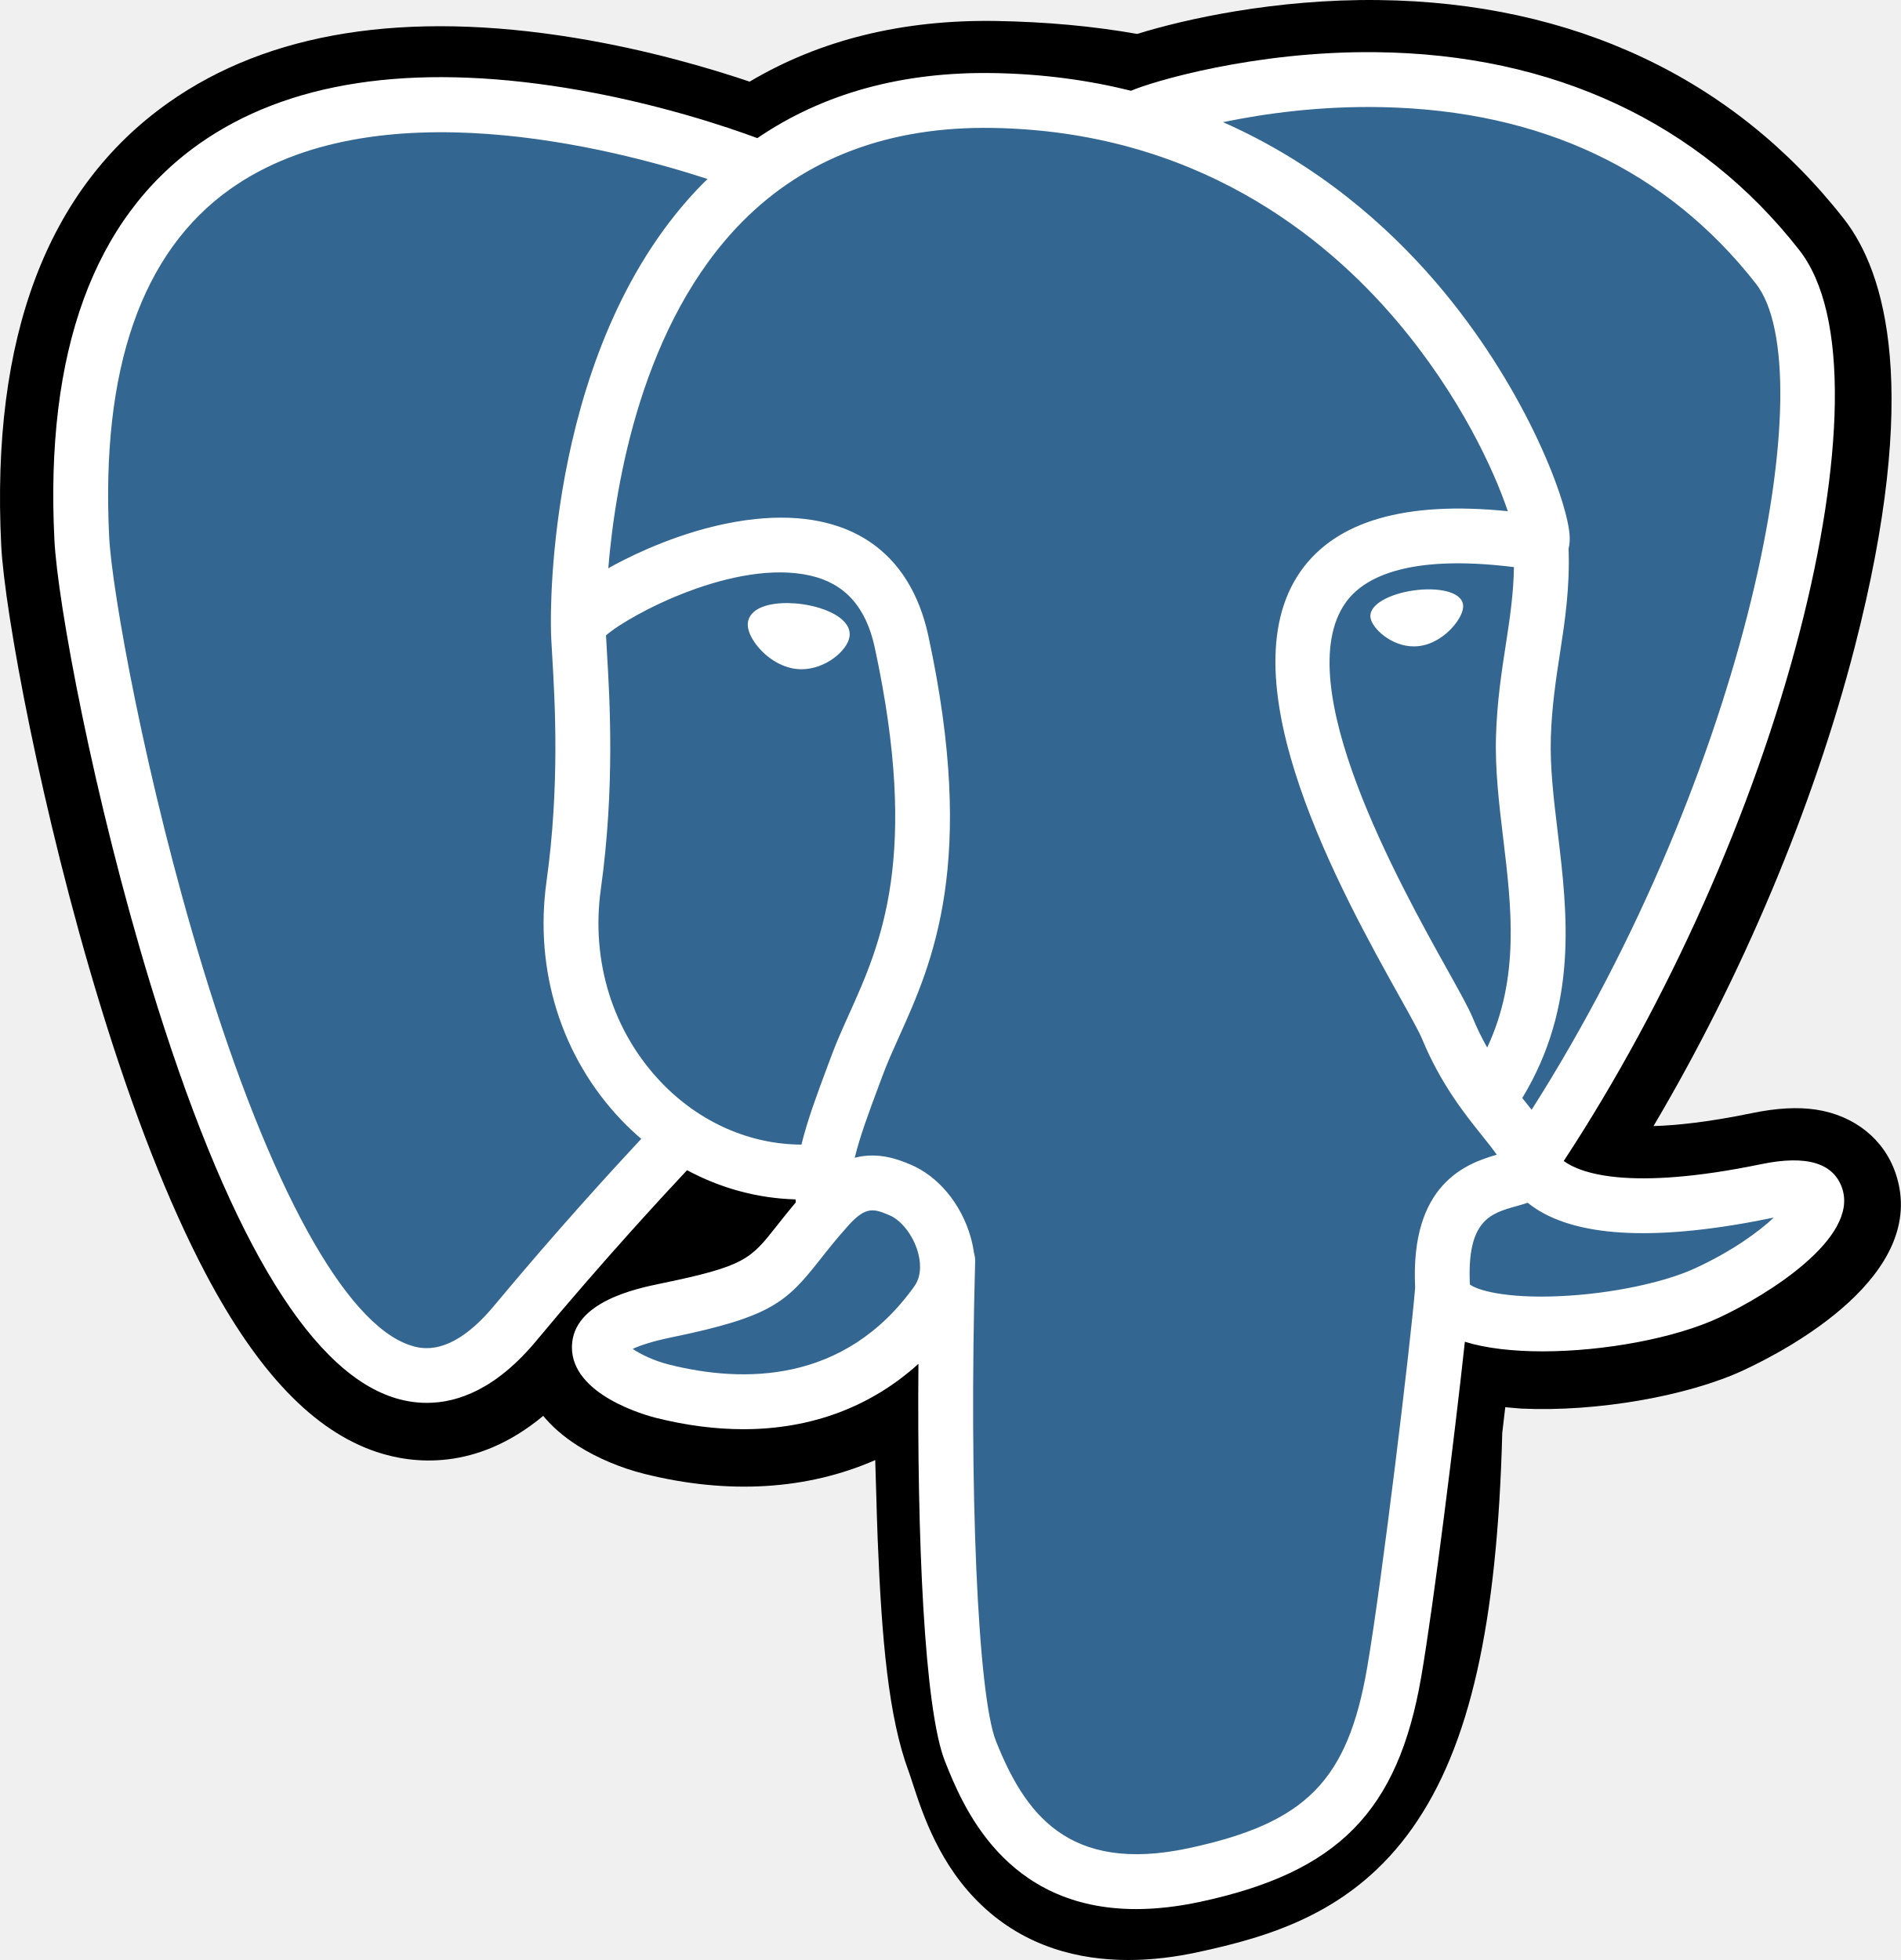
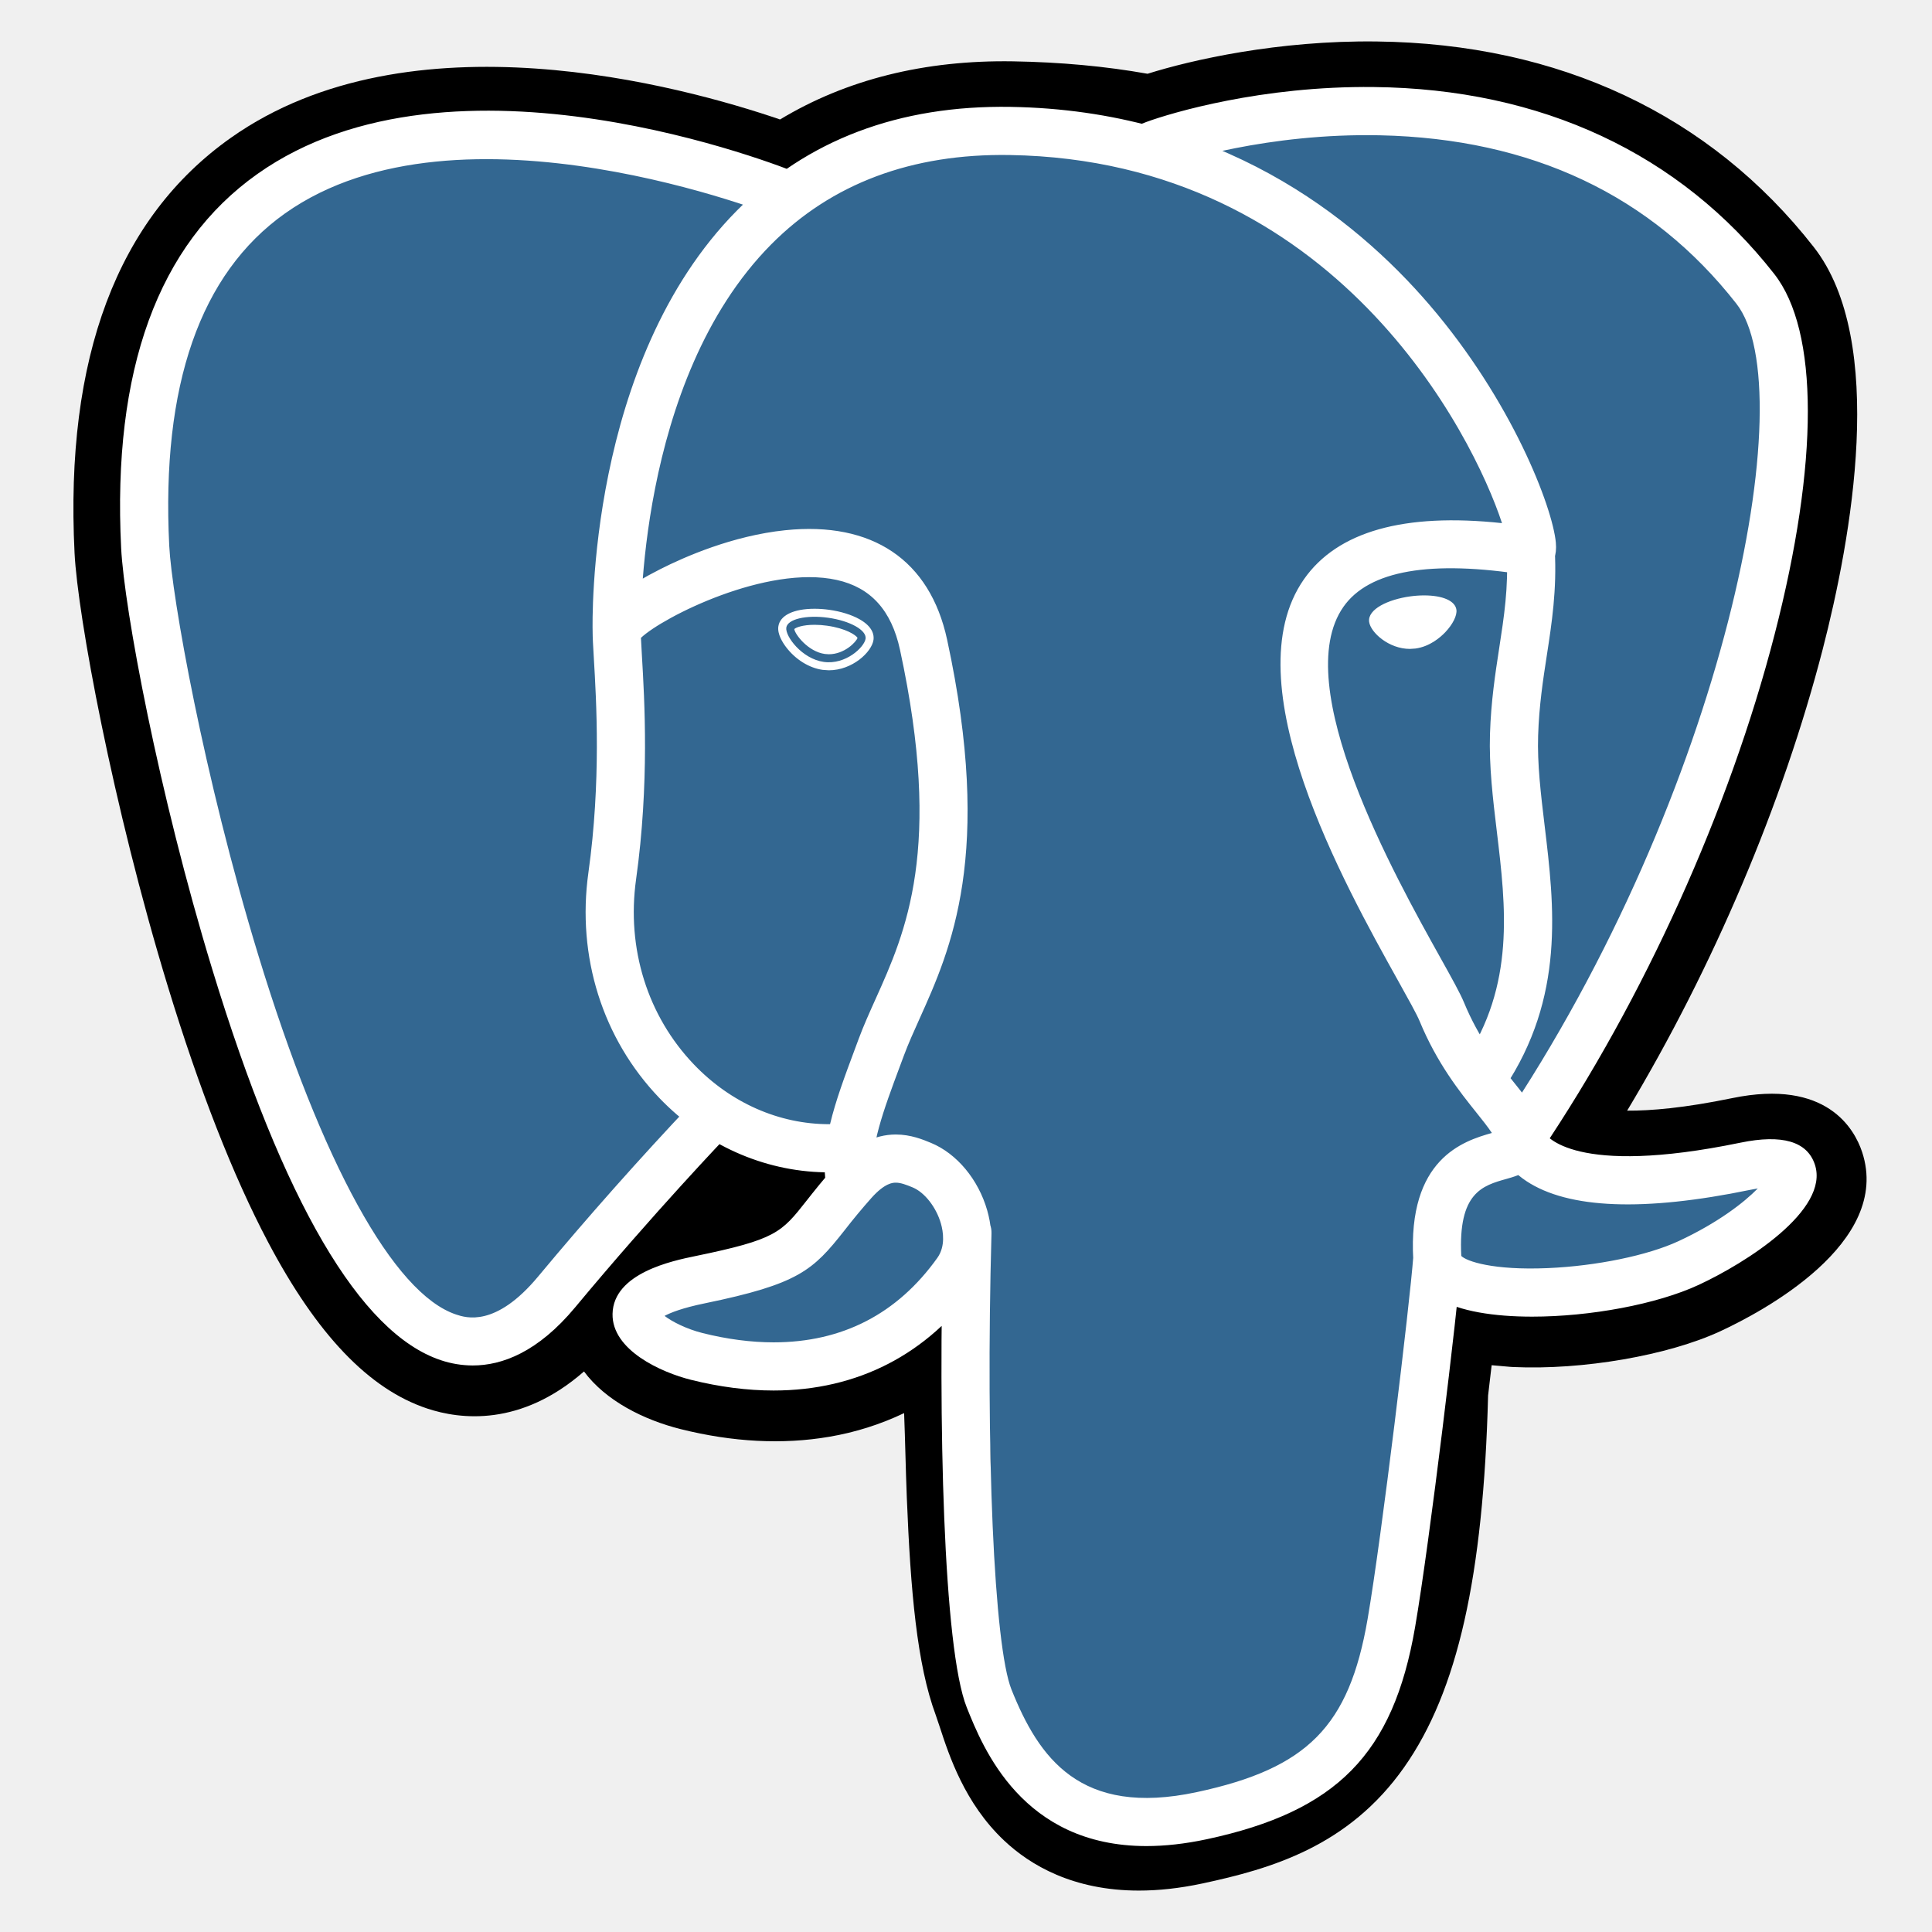
- <svg xmlns="http://www.w3.org/2000/svg" width="773.898" height="797.874" viewBox="0.297 0.364 255.386 263.298" version="1.1" preserveAspectRatio="xMidYMid">
-   <g>
-     <path d="M255.008,158.086 C253.473,153.437 249.452,150.199 244.252,149.422 C241.8,149.056 238.992,149.212 235.669,149.897 C229.877,151.092 225.58,151.547 222.444,151.635 C234.281,131.65 243.906,108.86 249.447,87.407 C258.406,52.718 253.619,36.915 248.024,29.767 C233.217,10.848 211.614,0.683 185.552,0.372 C171.649,0.202 159.444,2.947 153.077,4.921 C147.149,3.875 140.775,3.291 134.086,3.183 C121.55,2.983 110.473,5.716 101.008,11.333 C95.767,9.561 87.358,7.063 77.646,5.469 C54.804,1.719 36.394,4.641 22.928,14.154 C6.622,25.672 -0.937,45.684 0.461,73.634 C0.905,82.508 5.869,109.508 13.685,135.114 C18.177,149.832 22.967,162.054 27.922,171.444 C34.949,184.759 42.468,192.6 50.909,195.416 C55.64,196.992 64.236,198.096 73.277,190.567 C74.423,191.954 75.952,193.333 77.981,194.614 C80.558,196.239 83.709,197.567 86.856,198.354 C98.197,201.189 108.82,200.48 117.883,196.506 C117.939,198.118 117.982,199.658 118.018,200.988 C118.079,203.145 118.138,205.26 118.217,207.238 C118.754,220.612 119.664,231.011 122.36,238.287 C122.508,238.688 122.707,239.297 122.917,239.944 C124.262,244.062 126.511,250.956 132.233,256.355 C138.158,261.948 145.325,263.663 151.889,263.663 C155.181,263.663 158.322,263.231 161.077,262.641 C170.897,260.536 182.05,257.33 190.118,245.842 C197.746,234.982 201.454,218.625 202.125,192.851 C202.212,192.123 202.292,191.427 202.369,190.764 C202.422,190.316 202.475,189.859 202.529,189.402 L204.326,189.56 L204.789,189.591 C214.791,190.047 227.021,187.926 234.532,184.437 C240.467,181.683 259.486,171.642 255.008,158.086" fill="#000000">
- 
- </path>
-     <path d="M237.906,160.722 C208.166,166.857 206.121,156.788 206.121,156.788 C237.522,110.195 250.648,51.052 239.32,36.577 C208.417,-2.908 154.922,15.766 154.029,16.25 L153.742,16.302 C147.866,15.082 141.291,14.356 133.9,14.235 C120.444,14.014 110.236,17.763 102.49,23.637 C102.49,23.637 7.06,-15.677 11.499,73.081 C12.443,91.963 38.563,215.954 69.717,178.503 C81.104,164.808 92.106,153.229 92.106,153.229 C97.571,156.859 104.113,158.711 110.971,158.046 L111.504,157.594 C111.338,159.294 111.414,160.957 111.717,162.926 C103.691,171.893 106.05,173.467 90.006,176.77 C73.771,180.116 83.308,186.072 89.535,187.629 C97.084,189.517 114.548,192.191 126.348,175.672 L125.878,177.557 C129.022,180.076 131.23,193.94 130.86,206.509 C130.49,219.077 130.243,227.706 132.721,234.446 C135.199,241.186 137.668,256.351 158.76,251.832 C176.383,248.055 185.516,238.268 186.787,221.943 C187.688,210.336 189.729,212.052 189.857,201.675 L191.494,196.763 C193.381,181.03 191.794,175.954 202.651,178.315 L205.29,178.547 C213.282,178.91 223.741,177.261 229.88,174.408 C243.098,168.274 250.938,158.031 237.904,160.722 L237.906,160.722" fill="#336791">
- 
- </path>
-     <path d="M108.076,81.525 C105.397,81.152 102.969,81.497 101.741,82.427 C101.05,82.95 100.837,83.556 100.779,83.973 C100.625,85.078 101.4,86.3 101.875,86.93 C103.221,88.714 105.187,89.94 107.133,90.21 C107.415,90.249 107.696,90.268 107.975,90.268 C111.22,90.268 114.171,87.741 114.431,85.876 C114.756,83.54 111.365,81.983 108.076,81.525" fill="#FFFFFF">
- 
- </path>
-     <path d="M196.86,81.599 L196.86,81.599 C196.604,79.768 193.346,79.246 190.254,79.676 C187.166,80.106 184.172,81.5 184.422,83.335 C184.623,84.762 187.199,87.198 190.249,87.198 C190.507,87.198 190.767,87.181 191.029,87.144 C193.065,86.862 194.559,85.569 195.268,84.824 C196.35,83.688 196.975,82.422 196.86,81.599" fill="#FFFFFF">
- 
- </path>
-     <path d="M247.802,160.025 C246.668,156.596 243.018,155.493 236.954,156.745 C218.949,160.461 212.501,157.887 210.384,156.328 C224.379,135.007 235.892,109.236 242.103,85.191 C245.045,73.801 246.67,63.223 246.803,54.602 C246.95,45.138 245.338,38.184 242.014,33.936 C228.612,16.811 208.942,7.625 185.132,7.373 C168.763,7.189 154.933,11.378 152.252,12.556 C146.606,11.152 140.451,10.29 133.75,10.18 C121.462,9.981 110.84,12.923 102.046,18.919 C98.226,17.498 88.354,14.109 76.281,12.164 C55.409,8.803 38.823,11.35 26.987,19.735 C12.864,29.741 6.344,47.627 7.607,72.894 C8.032,81.396 12.876,107.548 20.52,132.593 C30.582,165.557 41.519,184.218 53.028,188.057 C54.375,188.506 55.929,188.82 57.641,188.82 C61.839,188.82 66.986,186.928 72.341,180.49 C81.236,169.789 89.541,160.822 92.602,157.564 C97.126,159.992 102.096,161.348 107.179,161.484 C107.188,161.617 107.202,161.75 107.214,161.882 C106.194,163.092 105.357,164.152 104.644,165.057 C101.122,169.528 100.389,170.459 89.052,172.793 C85.827,173.459 77.261,175.224 77.136,181.228 C77,187.788 87.261,190.543 88.43,190.835 C92.504,191.855 96.429,192.358 100.172,192.358 C109.275,192.357 117.286,189.366 123.688,183.577 C123.491,206.963 124.466,230.007 127.274,237.028 C129.573,242.776 135.192,256.823 152.938,256.822 C155.542,256.822 158.408,256.519 161.561,255.843 C180.082,251.872 188.125,243.687 191.236,225.64 C192.901,215.995 195.758,192.964 197.102,180.61 C199.938,181.495 203.589,181.9 207.536,181.899 C215.768,181.899 225.267,180.15 231.224,177.385 C237.916,174.277 249.992,166.651 247.802,160.025 L247.802,160.025 Z M203.696,76.545 C203.635,80.192 203.133,83.503 202.601,86.959 C202.028,90.676 201.436,94.519 201.287,99.184 C201.14,103.724 201.707,108.445 202.255,113.009 C203.363,122.228 204.5,131.721 200.099,141.087 C199.415,139.872 198.754,138.546 198.149,137.078 C197.602,135.752 196.414,133.622 194.77,130.674 C188.37,119.198 173.385,92.324 181.056,81.358 C183.341,78.094 189.14,74.738 203.696,76.545 L203.696,76.545 Z M186.052,14.758 C207.386,15.229 224.261,23.21 236.21,38.478 C245.374,50.189 235.283,103.476 206.07,149.447 C205.781,149.08 205.488,148.71 205.184,148.33 C205.063,148.178 204.939,148.024 204.814,147.868 C212.363,135.401 210.887,123.066 209.573,112.13 C209.033,107.642 208.524,103.403 208.653,99.421 C208.787,95.2 209.345,91.581 209.885,88.081 C210.548,83.768 211.223,79.305 211.037,74.044 C211.176,73.492 211.232,72.84 211.159,72.066 C210.684,67.021 204.924,51.922 193.184,38.255 C186.762,30.781 177.397,22.416 164.61,16.774 C170.11,15.634 177.631,14.571 186.052,14.758 L186.052,14.758 Z M66.674,175.778 C60.774,182.872 56.7,181.512 55.36,181.066 C46.629,178.154 36.5,159.702 27.569,130.442 C19.841,105.124 15.325,79.665 14.967,72.526 C13.839,49.948 19.312,34.213 31.235,25.757 C50.639,11.997 82.541,20.233 95.36,24.41 C95.176,24.592 94.984,24.762 94.802,24.947 C73.766,46.191 74.265,82.488 74.317,84.706 C74.315,85.562 74.387,86.774 74.485,88.441 C74.847,94.546 75.521,105.908 73.721,118.775 C72.049,130.732 75.735,142.435 83.832,150.884 C84.67,151.758 85.545,152.58 86.449,153.352 C82.845,157.212 75.012,165.748 66.674,175.778 L66.674,175.778 Z M89.153,145.785 C82.627,138.975 79.663,129.503 81.02,119.796 C82.92,106.203 82.219,94.365 81.842,88.005 C81.789,87.115 81.743,86.335 81.715,85.72 C84.788,82.995 99.029,75.365 109.184,77.692 C113.819,78.753 116.643,81.909 117.817,87.337 C123.893,115.44 118.621,127.153 114.385,136.566 C113.512,138.505 112.687,140.338 111.983,142.234 L111.437,143.7 C110.055,147.406 108.769,150.852 107.972,154.124 C101.034,154.103 94.285,151.14 89.153,145.785 L89.153,145.785 Z M90.218,183.685 C88.192,183.179 86.37,182.3 85.301,181.571 C86.194,181.15 87.783,180.579 90.539,180.012 C103.876,177.266 105.936,175.328 110.434,169.617 C111.465,168.308 112.634,166.823 114.253,165.015 C114.253,165.014 114.254,165.014 114.255,165.013 C116.666,162.313 117.769,162.771 119.769,163.601 C121.39,164.272 122.969,166.303 123.609,168.539 C123.912,169.595 124.252,171.6 123.139,173.159 C113.743,186.315 100.051,186.146 90.218,183.685 L90.218,183.685 Z M160.017,248.637 C143.701,252.133 137.924,243.808 134.117,234.291 C131.66,228.147 130.452,200.44 131.309,169.844 C131.32,169.437 131.262,169.043 131.15,168.674 C131.052,167.96 130.902,167.238 130.694,166.512 C129.42,162.06 126.315,158.336 122.59,156.792 C121.11,156.179 118.394,155.054 115.13,155.889 C115.826,153.021 117.033,149.782 118.342,146.275 L118.891,144.8 C119.509,143.137 120.285,141.414 121.105,139.59 C125.538,129.742 131.609,116.253 125.02,85.78 C122.552,74.366 114.31,68.792 101.816,70.087 C94.325,70.862 87.473,73.884 84.055,75.617 C83.32,75.989 82.648,76.349 82.02,76.699 C82.974,65.199 86.578,43.707 100.061,30.11 C108.549,21.549 119.854,17.321 133.628,17.549 C160.769,17.993 178.172,31.921 187.994,43.528 C196.458,53.529 201.041,63.604 202.87,69.037 C189.115,67.639 179.76,70.354 175.018,77.134 C164.701,91.882 180.662,120.506 188.333,134.263 C189.74,136.784 190.954,138.963 191.336,139.889 C193.834,145.943 197.068,149.985 199.429,152.935 C200.153,153.839 200.855,154.716 201.389,155.482 C197.223,156.683 189.74,159.458 190.422,173.329 C189.872,180.289 185.961,212.875 183.974,224.388 C181.351,239.598 175.754,245.263 160.017,248.637 L160.017,248.637 Z M228.121,170.701 C223.861,172.678 216.732,174.162 209.96,174.48 C202.479,174.83 198.672,173.642 197.776,172.911 C197.355,164.267 200.573,163.364 203.978,162.408 C204.513,162.257 205.035,162.111 205.539,161.935 C205.852,162.19 206.195,162.443 206.571,162.691 C212.583,166.659 223.306,167.087 238.445,163.962 C238.5,163.951 238.556,163.94 238.611,163.929 C236.569,165.838 233.075,168.4 228.121,170.701 L228.121,170.701 Z" fill="#FFFFFF">
- 
- </path>
-   </g>
+ <svg xmlns="http://www.w3.org/2000/svg" viewBox="0 0 128 128">
+   <path d="M93.809 92.112c.785-6.533.55-7.492 5.416-6.433l1.235.108c3.742.17 8.637-.602 11.513-1.938 6.191-2.873 9.861-7.668 3.758-6.409-13.924 2.873-14.881-1.842-14.881-1.842 14.703-21.815 20.849-49.508 15.543-56.287-14.47-18.489-39.517-9.746-39.936-9.52l-.134.025c-2.751-.571-5.83-.912-9.289-.968-6.301-.104-11.082 1.652-14.709 4.402 0 0-44.683-18.409-42.604 23.151.442 8.841 12.672 66.898 27.26 49.362 5.332-6.412 10.484-11.834 10.484-11.834 2.558 1.699 5.622 2.567 8.834 2.255l.249-.212c-.078.796-.044 1.575.099 2.497-3.757 4.199-2.653 4.936-10.166 6.482-7.602 1.566-3.136 4.355-.221 5.084 3.535.884 11.712 2.136 17.238-5.598l-.22.882c1.474 1.18 1.375 8.477 1.583 13.69.209 5.214.558 10.079 1.621 12.948 1.063 2.868 2.317 10.256 12.191 8.14 8.252-1.764 14.561-4.309 15.136-27.985" />
+   <path d="M75.458 125.256c-4.367 0-7.211-1.689-8.938-3.32-2.607-2.46-3.641-5.629-4.259-7.522l-.267-.79c-1.244-3.358-1.666-8.193-1.916-14.419-.038-.935-.064-1.898-.093-2.919-.021-.747-.047-1.684-.085-2.664a18.8 18.8 0 01-4.962 1.568c-3.079.526-6.389.356-9.84-.507-2.435-.609-4.965-1.871-6.407-3.82-4.203 3.681-8.212 3.182-10.396 2.453-3.853-1.285-7.301-4.896-10.542-11.037-2.309-4.375-4.542-10.075-6.638-16.943-3.65-11.96-5.969-24.557-6.175-28.693C4.292 23.698 7.777 14.44 15.296 9.129 27.157.751 45.128 5.678 51.68 7.915c4.402-2.653 9.581-3.944 15.433-3.851 3.143.051 6.136.327 8.916.823 2.9-.912 8.628-2.221 15.185-2.139 12.081.144 22.092 4.852 28.949 13.615 4.894 6.252 2.474 19.381.597 26.651-2.642 10.226-7.271 21.102-12.957 30.57 1.544.011 3.781-.174 6.961-.831 6.274-1.295 8.109 2.069 8.607 3.575 1.995 6.042-6.677 10.608-9.382 11.864-3.466 1.609-9.117 2.589-13.745 2.377l-.202-.013-1.216-.107-.12 1.014-.116.991c-.311 11.999-2.025 19.598-5.552 24.619-3.697 5.264-8.835 6.739-13.361 7.709-1.544.33-2.947.474-4.219.474zm-9.19-43.671c2.819 2.256 3.066 6.501 3.287 14.434.028.99.054 1.927.089 2.802.106 2.65.355 8.855 1.327 11.477.137.371.26.747.39 1.146 1.083 3.316 1.626 4.979 6.309 3.978 3.931-.843 5.952-1.599 7.534-3.851 2.299-3.274 3.585-9.86 3.821-19.575l4.783.116-4.75-.57.14-1.186c.455-3.91.783-6.734 3.396-8.602 2.097-1.498 4.486-1.353 6.389-1.01-2.091-1.58-2.669-3.433-2.823-4.193l-.399-1.965 1.121-1.663c6.457-9.58 11.781-21.354 14.609-32.304 2.906-11.251 2.02-17.226 1.134-18.356-11.729-14.987-32.068-8.799-34.192-8.097l-.359.194-1.8.335-.922-.191c-2.542-.528-5.366-.82-8.393-.869-4.756-.08-8.593 1.044-11.739 3.431l-2.183 1.655-2.533-1.043c-5.412-2.213-21.308-6.662-29.696-.721-4.656 3.298-6.777 9.76-6.305 19.207.156 3.119 2.275 14.926 5.771 26.377 4.831 15.825 9.221 21.082 11.054 21.693.32.108 1.15-.537 1.976-1.529a270.708 270.708 0 0110.694-12.07l2.77-2.915 3.349 2.225c1.35.897 2.839 1.406 4.368 1.502l7.987-6.812-1.157 11.808c-.026.265-.039.626.065 1.296l.348 2.238-1.51 1.688-.174.196 4.388 2.025 1.836-2.301z" />
+   <path fill="#336791" d="M115.731 77.44c-13.925 2.873-14.882-1.842-14.882-1.842 14.703-21.816 20.849-49.51 15.545-56.287C101.924.823 76.875 9.566 76.457 9.793l-.135.024c-2.751-.571-5.83-.911-9.291-.967-6.301-.103-11.08 1.652-14.707 4.402 0 0-44.684-18.408-42.606 23.151.442 8.842 12.672 66.899 27.26 49.363 5.332-6.412 10.483-11.834 10.483-11.834 2.559 1.699 5.622 2.567 8.833 2.255l.25-.212c-.078.796-.042 1.575.1 2.497-3.758 4.199-2.654 4.936-10.167 6.482-7.602 1.566-3.136 4.355-.22 5.084 3.534.884 11.712 2.136 17.237-5.598l-.221.882c1.473 1.18 2.507 7.672 2.334 13.557-.174 5.885-.29 9.926.871 13.082 1.16 3.156 2.316 10.256 12.192 8.14 8.252-1.768 12.528-6.351 13.124-13.995.422-5.435 1.377-4.631 1.438-9.49l.767-2.3c.884-7.367.14-9.743 5.225-8.638l1.235.108c3.742.17 8.639-.602 11.514-1.938 6.19-2.871 9.861-7.667 3.758-6.408z" />
+   <path fill="#fff" d="M75.957 122.307c-8.232 0-10.84-6.519-11.907-9.185-1.562-3.907-1.899-19.069-1.551-31.503a1.59 1.59 0 011.64-1.55 1.594 1.594 0 011.55 1.639c-.401 14.341.168 27.337 1.324 30.229 1.804 4.509 4.54 8.453 12.275 6.796 7.343-1.575 10.093-4.359 11.318-11.46.94-5.449 2.799-20.951 3.028-24.01a1.593 1.593 0 011.71-1.472 1.597 1.597 0 011.472 1.71c-.239 3.185-2.089 18.657-3.065 24.315-1.446 8.387-5.185 12.191-13.794 14.037-1.463.313-2.792.453-4 .454zM31.321 90.466a6.71 6.71 0 01-2.116-.35c-5.347-1.784-10.44-10.492-15.138-25.885-3.576-11.717-5.842-23.947-6.041-27.922-.589-11.784 2.445-20.121 9.02-24.778 13.007-9.216 34.888-.44 35.813-.062a1.596 1.596 0 01-1.207 2.955c-.211-.086-21.193-8.492-32.768-.285-5.622 3.986-8.203 11.392-7.672 22.011.167 3.349 2.284 15.285 5.906 27.149 4.194 13.742 8.967 22.413 13.096 23.79.648.216 2.62.873 5.439-2.517A245.272 245.272 0 0145.88 73.046a1.596 1.596 0 012.304 2.208c-.048.05-4.847 5.067-10.077 11.359-2.477 2.979-4.851 3.853-6.786 3.853zm69.429-13.445a1.596 1.596 0 01-1.322-2.487c14.863-22.055 20.08-48.704 15.612-54.414-5.624-7.186-13.565-10.939-23.604-11.156-7.433-.16-13.341 1.738-14.307 2.069l-.243.099c-.971.305-1.716-.227-1.997-.849a1.6 1.6 0 01.631-2.025c.046-.027.192-.089.429-.176l-.021.006.021-.007c1.641-.601 7.639-2.4 15.068-2.315 11.108.118 20.284 4.401 26.534 12.388 2.957 3.779 2.964 12.485.019 23.887-3.002 11.625-8.651 24.118-15.497 34.277-.306.457-.81.703-1.323.703zm.76 10.21c-2.538 0-4.813-.358-6.175-1.174-1.4-.839-1.667-1.979-1.702-2.584-.382-6.71 3.32-7.878 5.208-8.411-.263-.398-.637-.866-1.024-1.349-1.101-1.376-2.609-3.26-3.771-6.078-.182-.44-.752-1.463-1.412-2.648-3.579-6.418-11.026-19.773-6.242-26.612 2.214-3.165 6.623-4.411 13.119-3.716C97.6 28.837 88.5 10.625 66.907 10.271c-6.494-.108-11.82 1.889-15.822 5.93-8.96 9.049-8.636 25.422-8.631 25.586a1.595 1.595 0 11-3.19.084c-.02-.727-.354-17.909 9.554-27.916C53.455 9.272 59.559 6.96 66.96 7.081c13.814.227 22.706 7.25 27.732 13.101 5.479 6.377 8.165 13.411 8.386 15.759.165 1.746-1.088 2.095-1.341 2.147l-.576.013c-6.375-1.021-10.465-.312-12.156 2.104-3.639 5.201 3.406 17.834 6.414 23.229.768 1.376 1.322 2.371 1.576 2.985.988 2.396 2.277 4.006 3.312 5.3.911 1.138 1.7 2.125 1.982 3.283.131.23 1.99 2.98 13.021.703 2.765-.57 4.423-.083 4.93 1.45.997 3.015-4.597 6.532-7.694 7.97-2.775 1.29-7.204 2.106-11.036 2.106zm-4.696-4.021c.35.353 2.101.962 5.727.806 3.224-.138 6.624-.839 8.664-1.786 2.609-1.212 4.351-2.567 5.253-3.492l-.5.092c-7.053 1.456-12.042 1.262-14.828-.577a6.162 6.162 0 01-.54-.401c-.302.119-.581.197-.78.253-1.58.443-3.214.902-2.996 5.105zm-45.562 8.915c-1.752 0-3.596-.239-5.479-.71-1.951-.488-5.24-1.957-5.19-4.37.057-2.707 3.994-3.519 5.476-3.824 5.354-1.103 5.703-1.545 7.376-3.67.488-.619 1.095-1.39 1.923-2.314 1.229-1.376 2.572-2.073 3.992-2.073.989 0 1.8.335 2.336.558 1.708.708 3.133 2.42 3.719 4.467.529 1.847.276 3.625-.71 5.006-3.237 4.533-7.886 6.93-13.443 6.93zm-7.222-4.943c.481.372 1.445.869 2.518 1.137 1.631.408 3.213.615 4.705.615 4.546 0 8.196-1.882 10.847-5.594.553-.774.387-1.757.239-2.274-.31-1.083-1.08-2.068-1.873-2.397-.43-.178-.787-.314-1.115-.314-.176 0-.712 0-1.614 1.009a41.146 41.146 0 00-1.794 2.162c-2.084 2.646-3.039 3.544-9.239 4.821-1.513.31-2.289.626-2.674.835zm12.269-7.36a1.596 1.596 0 01-1.575-1.354 8.218 8.218 0 01-.08-.799c-4.064-.076-7.985-1.82-10.962-4.926-3.764-3.927-5.477-9.368-4.699-14.927.845-6.037.529-11.366.359-14.229-.047-.796-.081-1.371-.079-1.769.003-.505.013-1.844 4.489-4.113 1.592-.807 4.784-2.215 8.271-2.576 5.777-.597 9.585 1.976 10.725 7.246 3.077 14.228.244 20.521-1.825 25.117-.385.856-.749 1.664-1.04 2.447l-.257.69c-1.093 2.931-2.038 5.463-1.748 7.354a1.595 1.595 0 01-1.335 1.819l-.244.02zM42.464 42.26l.062 1.139c.176 2.974.504 8.508-.384 14.86-.641 4.585.759 9.06 3.843 12.276 2.437 2.542 5.644 3.945 8.94 3.945h.068c.369-1.555.982-3.197 1.642-4.966l.255-.686c.329-.884.714-1.74 1.122-2.646 1.991-4.424 4.47-9.931 1.615-23.132-.565-2.615-1.936-4.128-4.189-4.627-4.628-1.022-11.525 2.459-12.974 3.837zm9.63-.677c-.08.564 1.033 2.07 2.485 2.271 1.449.203 2.689-.975 2.768-1.539.079-.564-1.033-1.186-2.485-1.388-1.451-.202-2.691.092-2.768.656zm2.818 2.826l-.407-.028c-.9-.125-1.81-.692-2.433-1.518-.219-.29-.576-.852-.505-1.354.101-.736.999-1.177 2.4-1.177.313 0 .639.023.967.069.766.106 1.477.327 2.002.62.91.508.977 1.075.936 1.368-.112.813-1.405 2.02-2.96 2.02zm-2.289-2.732c.045.348.907 1.496 2.029 1.651l.261.018c1.036 0 1.81-.815 1.901-1.082-.096-.182-.762-.634-2.025-.81a5.823 5.823 0 00-.821-.059c-.812 0-1.243.183-1.345.282zm43.605-1.245c.079.564-1.033 2.07-2.484 2.272-1.45.202-2.691-.975-2.771-1.539-.076-.564 1.036-1.187 2.486-1.388 1.45-.203 2.689.092 2.769.655zm-2.819 2.56c-1.396 0-2.601-1.086-2.7-1.791-.115-.846 1.278-1.489 2.712-1.688.316-.044.629-.066.93-.066 1.238 0 2.058.363 2.14.949.053.379-.238.964-.739 1.492-.331.347-1.026.948-1.973 1.079l-.37.025zm.943-3.013c-.276 0-.564.021-.856.061-1.441.201-2.301.779-2.259 1.089.048.341.968 1.332 2.173 1.332l.297-.021c.787-.109 1.378-.623 1.66-.919.443-.465.619-.903.598-1.052-.028-.198-.56-.49-1.613-.49zm3.965 32.843a1.594 1.594 0 01-1.324-2.483c3.398-5.075 2.776-10.25 2.175-15.255-.257-2.132-.521-4.337-.453-6.453.07-2.177.347-3.973.614-5.71.317-2.058.617-4.002.493-6.31a1.595 1.595 0 113.186-.172c.142 2.638-.197 4.838-.525 6.967-.253 1.643-.515 3.342-.578 5.327-.061 1.874.178 3.864.431 5.97.64 5.322 1.365 11.354-2.691 17.411a1.596 1.596 0 01-1.328.708z" />
</svg>
